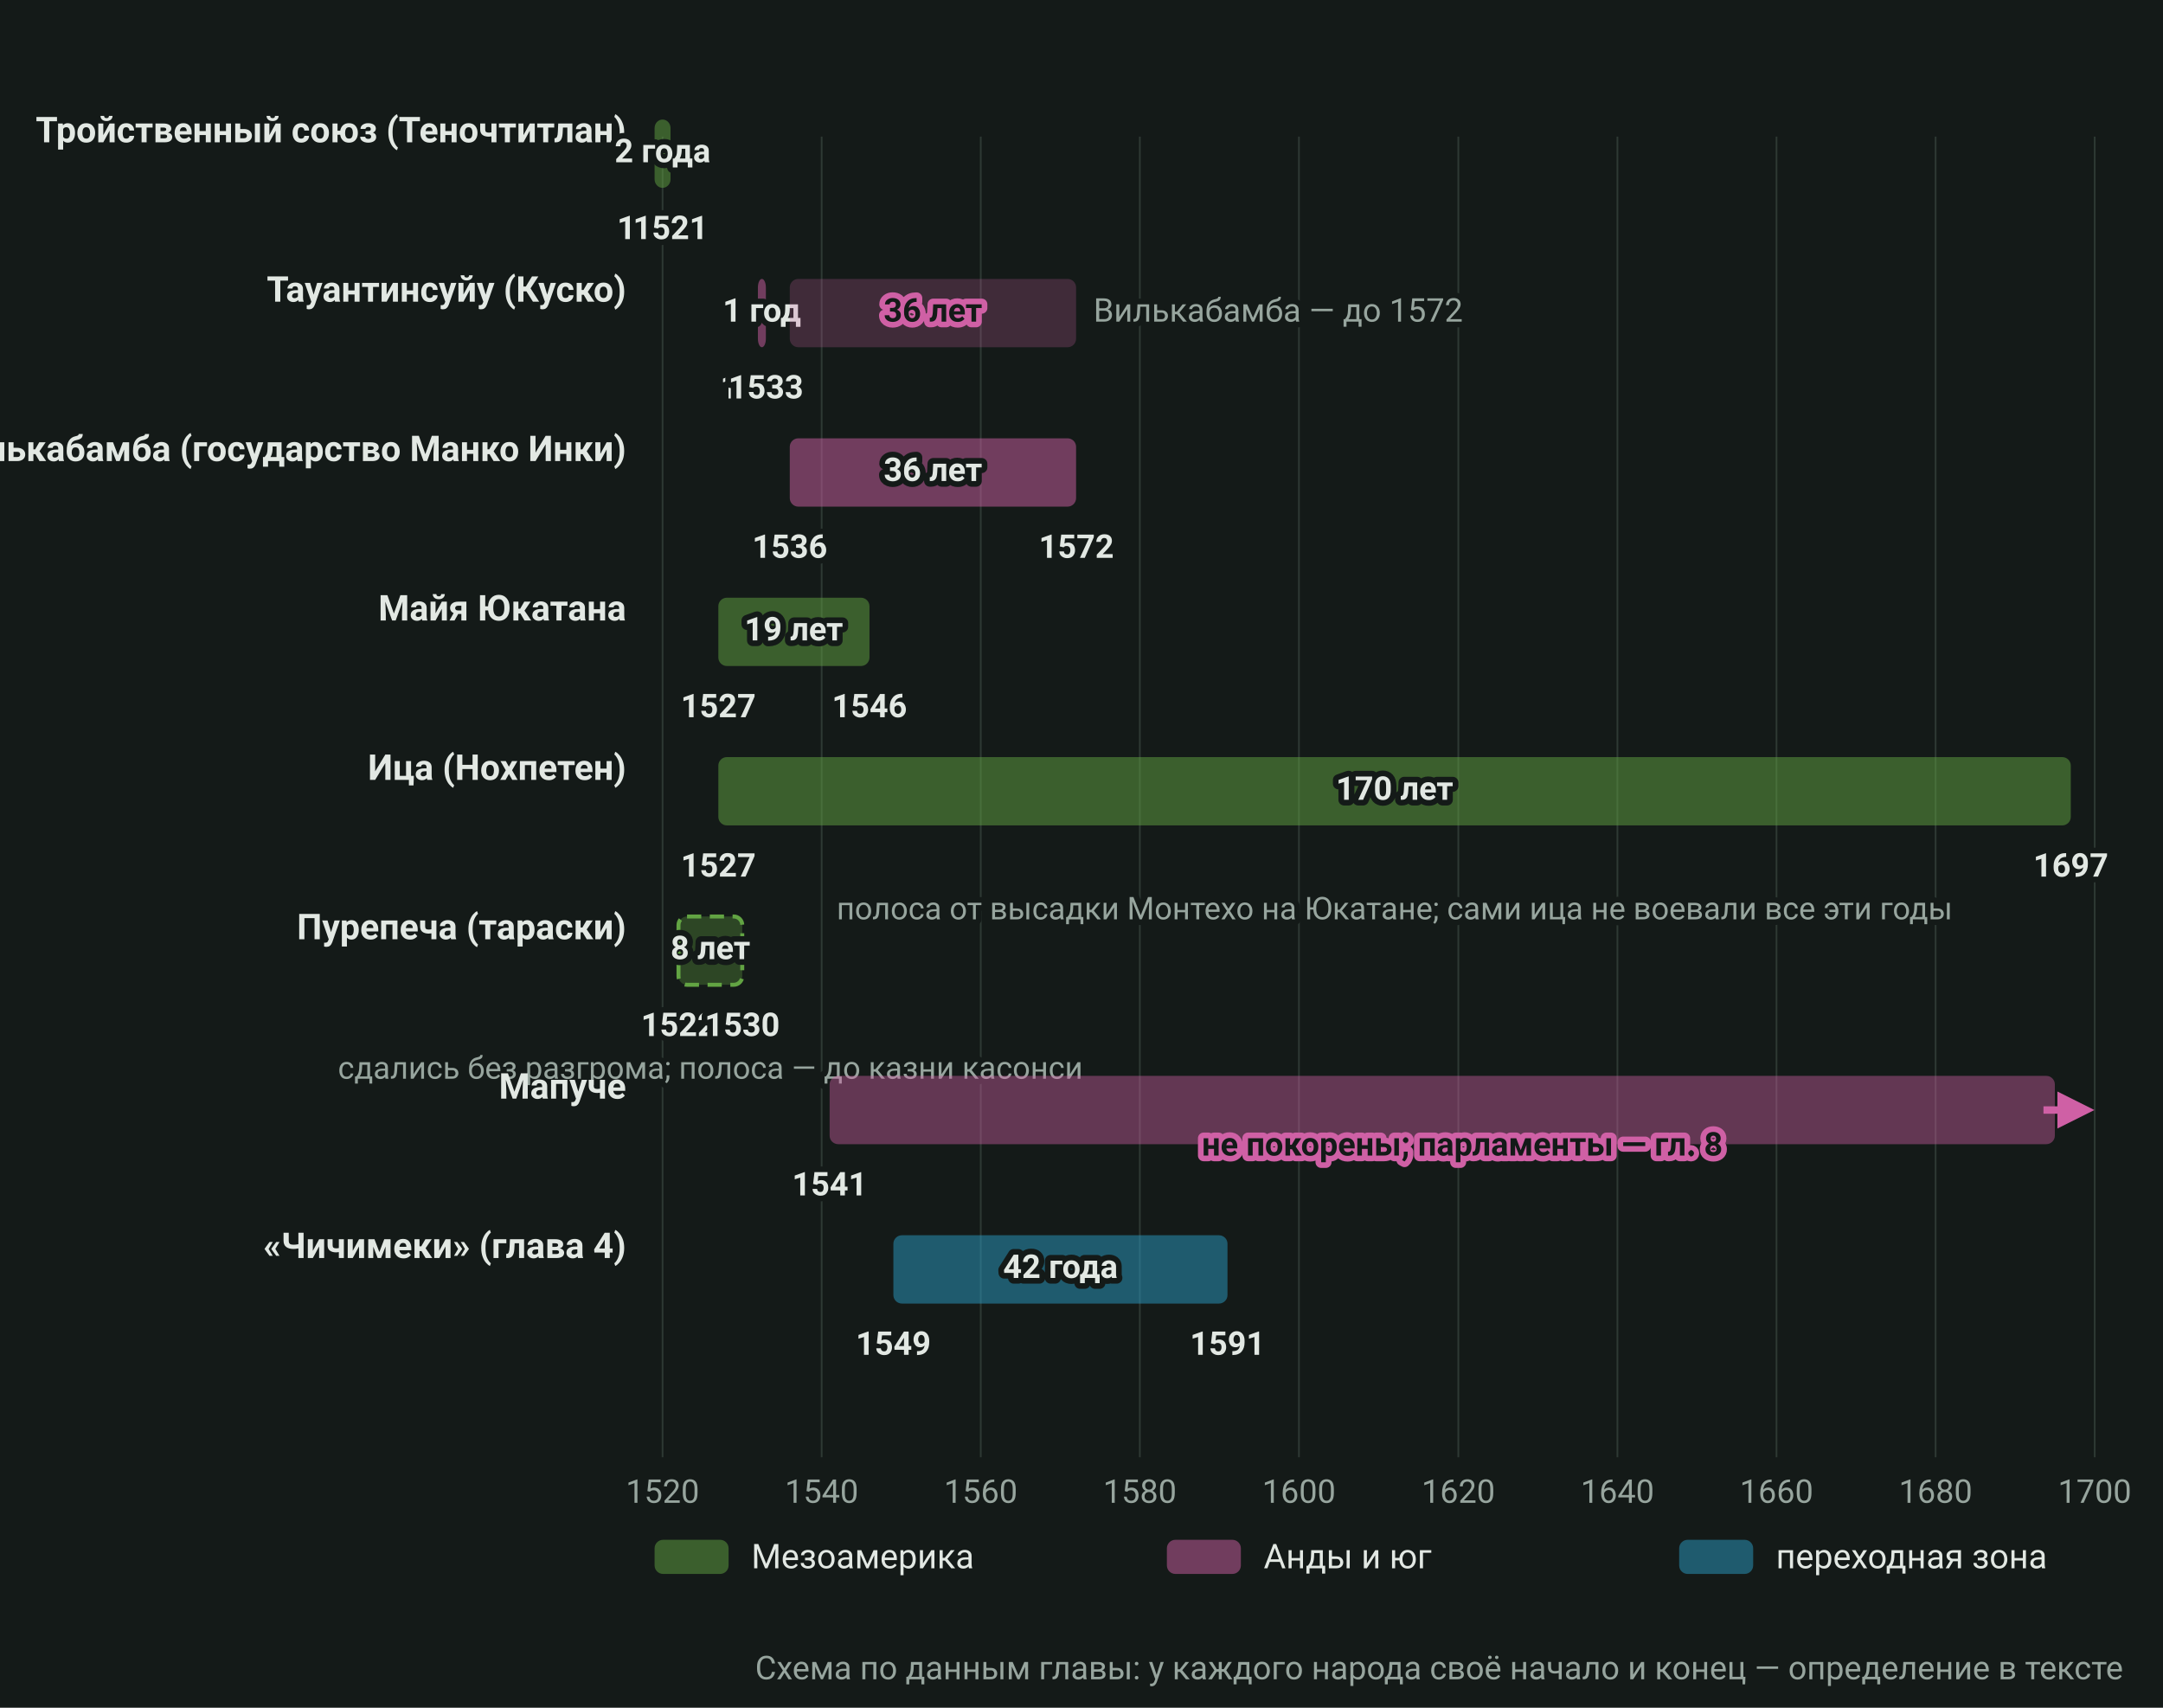
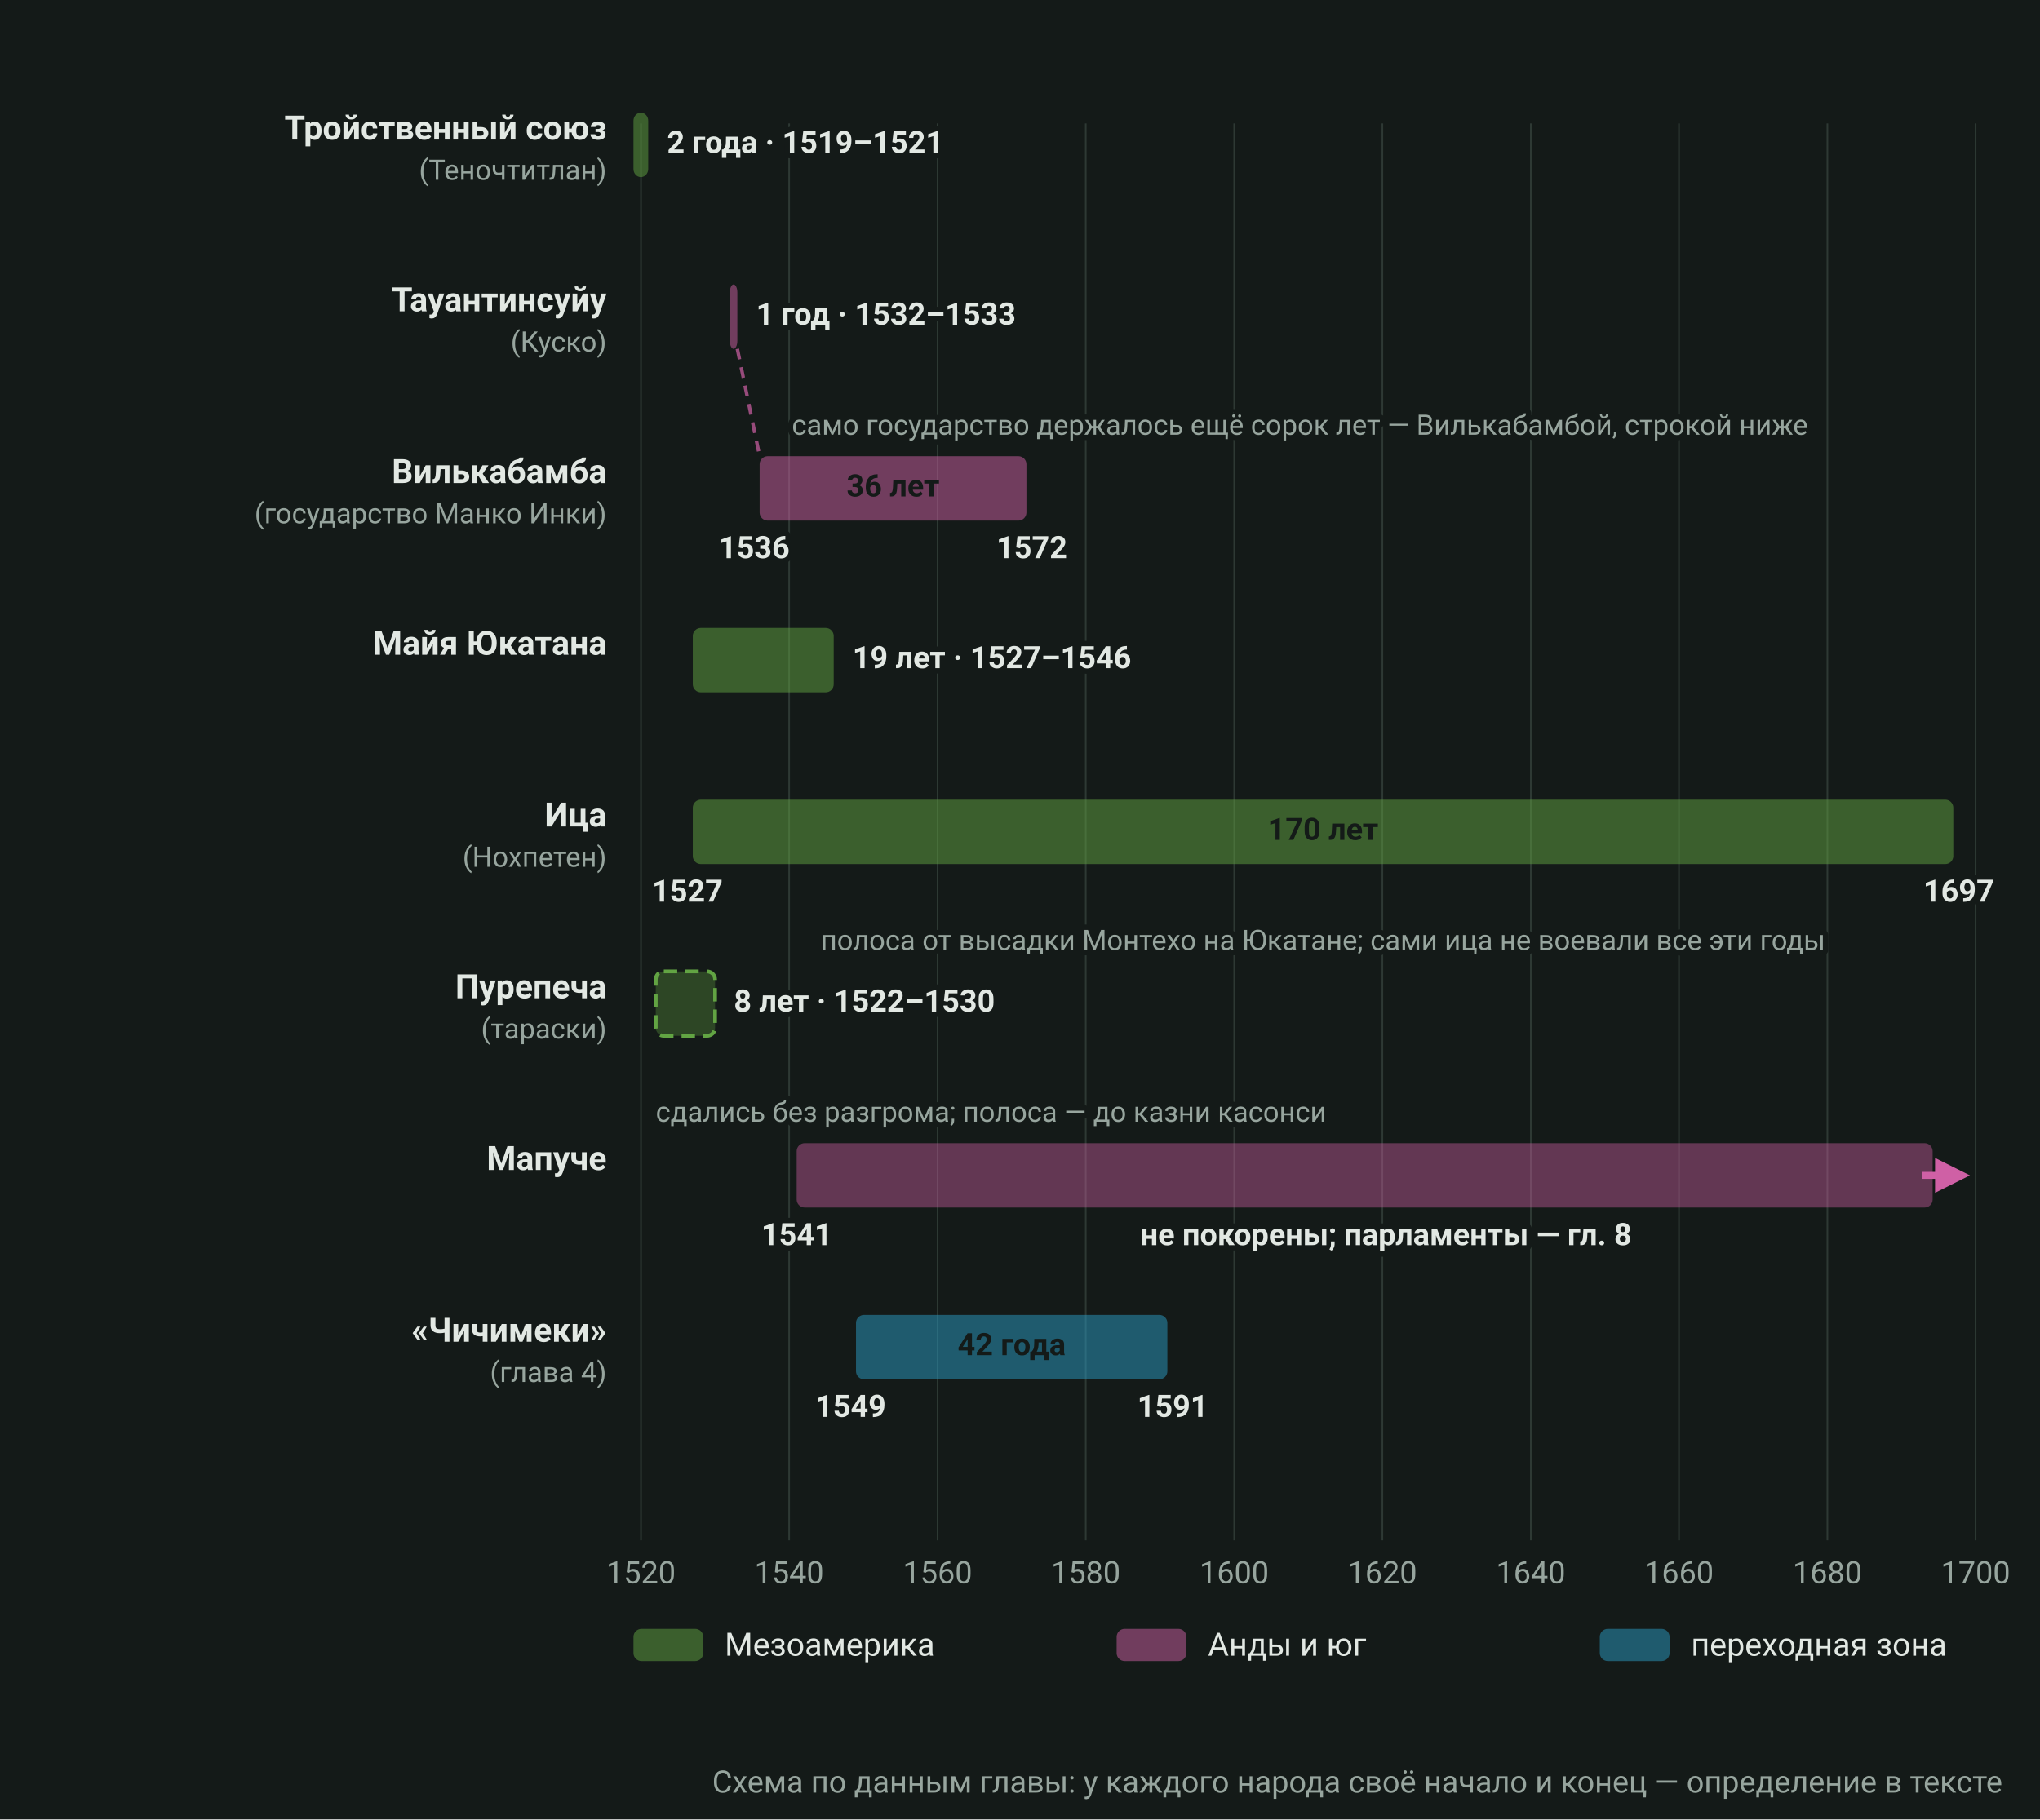
- <svg xmlns="http://www.w3.org/2000/svg" viewBox="0 0 760 600" width="760" height="600" role="img" aria-labelledby="t d" font-family="'Alegreya Sans','Segoe UI',Roboto,'Helvetica Neue',Arial,sans-serif">
-   <rect width="760" height="600" fill="#141A18" />
+ <svg xmlns="http://www.w3.org/2000/svg" viewBox="0 0 760 678" width="760" height="678" role="img" aria-labelledby="t d" font-family="'Alegreya Sans','Segoe UI',Roboto,'Helvetica Neue',Arial,sans-serif">
+   <rect width="760" height="678" fill="#141A18" />
  <defs>
    <marker id="head-open" viewBox="0 0 10 10" refX="7" refY="5" markerWidth="5" markerHeight="5" orient="auto-start-reverse">
      <path d="M0,0L10,5L0,10z" fill="#CF60A5" />
    </marker>
  </defs>
-   <line x1="232.8" y1="48.0" x2="232.8" y2="512.0" stroke="#2E3934" stroke-width="0.6" stroke-opacity="1.0" />
-   <text x="232.8" y="528.0" fill="#97A59E" font-size="11.5" text-anchor="middle" font-weight="400" font-family="'Alegreya Sans','Segoe UI',Roboto,'Helvetica Neue',Arial,sans-serif">1520</text>
-   <line x1="288.7" y1="48.0" x2="288.7" y2="512.0" stroke="#2E3934" stroke-width="0.6" stroke-opacity="1.0" />
-   <text x="288.7" y="528.0" fill="#97A59E" font-size="11.5" text-anchor="middle" font-weight="400" font-family="'Alegreya Sans','Segoe UI',Roboto,'Helvetica Neue',Arial,sans-serif">1540</text>
-   <line x1="344.6" y1="48.0" x2="344.6" y2="512.0" stroke="#2E3934" stroke-width="0.6" stroke-opacity="1.0" />
-   <text x="344.6" y="528.0" fill="#97A59E" font-size="11.5" text-anchor="middle" font-weight="400" font-family="'Alegreya Sans','Segoe UI',Roboto,'Helvetica Neue',Arial,sans-serif">1560</text>
-   <line x1="400.5" y1="48.0" x2="400.5" y2="512.0" stroke="#2E3934" stroke-width="0.6" stroke-opacity="1.0" />
-   <text x="400.5" y="528.0" fill="#97A59E" font-size="11.5" text-anchor="middle" font-weight="400" font-family="'Alegreya Sans','Segoe UI',Roboto,'Helvetica Neue',Arial,sans-serif">1580</text>
-   <line x1="456.4" y1="48.0" x2="456.4" y2="512.0" stroke="#2E3934" stroke-width="0.6" stroke-opacity="1.0" />
-   <text x="456.4" y="528.0" fill="#97A59E" font-size="11.5" text-anchor="middle" font-weight="400" font-family="'Alegreya Sans','Segoe UI',Roboto,'Helvetica Neue',Arial,sans-serif">1600</text>
-   <line x1="512.4" y1="48.0" x2="512.4" y2="512.0" stroke="#2E3934" stroke-width="0.6" stroke-opacity="1.0" />
-   <text x="512.4" y="528.0" fill="#97A59E" font-size="11.5" text-anchor="middle" font-weight="400" font-family="'Alegreya Sans','Segoe UI',Roboto,'Helvetica Neue',Arial,sans-serif">1620</text>
-   <line x1="568.3" y1="48.0" x2="568.3" y2="512.0" stroke="#2E3934" stroke-width="0.6" stroke-opacity="1.0" />
-   <text x="568.3" y="528.0" fill="#97A59E" font-size="11.5" text-anchor="middle" font-weight="400" font-family="'Alegreya Sans','Segoe UI',Roboto,'Helvetica Neue',Arial,sans-serif">1640</text>
-   <line x1="624.2" y1="48.0" x2="624.2" y2="512.0" stroke="#2E3934" stroke-width="0.6" stroke-opacity="1.0" />
-   <text x="624.2" y="528.0" fill="#97A59E" font-size="11.5" text-anchor="middle" font-weight="400" font-family="'Alegreya Sans','Segoe UI',Roboto,'Helvetica Neue',Arial,sans-serif">1660</text>
-   <line x1="680.1" y1="48.0" x2="680.1" y2="512.0" stroke="#2E3934" stroke-width="0.6" stroke-opacity="1.0" />
-   <text x="680.1" y="528.0" fill="#97A59E" font-size="11.5" text-anchor="middle" font-weight="400" font-family="'Alegreya Sans','Segoe UI',Roboto,'Helvetica Neue',Arial,sans-serif">1680</text>
-   <line x1="736.0" y1="48.0" x2="736.0" y2="512.0" stroke="#2E3934" stroke-width="0.6" stroke-opacity="1.0" />
-   <text x="736.0" y="528.0" fill="#97A59E" font-size="11.5" text-anchor="middle" font-weight="400" font-family="'Alegreya Sans','Segoe UI',Roboto,'Helvetica Neue',Arial,sans-serif">1700</text>
-   <text x="220.0" y="50.0" fill="#E2E8E3" font-size="12.5" text-anchor="end" font-weight="600" font-family="'Alegreya Sans','Segoe UI',Roboto,'Helvetica Neue',Arial,sans-serif">Тройственный союз (Теночтитлан)</text>
-   <rect x="230.0" y="42.0" width="5.6" height="24.0" rx="3" fill="#62A443" fill-opacity="0.5" />
-   <text x="232.8" y="57.0" fill="#E2E8E3" font-size="11.5" text-anchor="middle" font-weight="600" font-family="'Alegreya Sans','Segoe UI',Roboto,'Helvetica Neue',Arial,sans-serif" paint-order="stroke" stroke="#141A18" stroke-width="4" stroke-linejoin="round">2 года</text>
-   <text x="230.0" y="84.0" fill="#E2E8E3" font-size="11.5" text-anchor="middle" font-weight="600" font-family="'Alegreya Sans','Segoe UI',Roboto,'Helvetica Neue',Arial,sans-serif" paint-order="stroke" stroke="#141A18" stroke-width="4" stroke-linejoin="round">1519</text>
-   <text x="235.6" y="84.0" fill="#E2E8E3" font-size="11.5" text-anchor="middle" font-weight="600" font-family="'Alegreya Sans','Segoe UI',Roboto,'Helvetica Neue',Arial,sans-serif" paint-order="stroke" stroke="#141A18" stroke-width="4" stroke-linejoin="round">1521</text>
-   <text x="220.0" y="106.0" fill="#E2E8E3" font-size="12.5" text-anchor="end" font-weight="600" font-family="'Alegreya Sans','Segoe UI',Roboto,'Helvetica Neue',Arial,sans-serif">Тауантинсуйу (Куско)</text>
-   <rect x="266.3" y="98.0" width="2.8" height="24.0" rx="3" fill="#CF60A5" fill-opacity="0.5" />
-   <text x="267.7" y="113.0" fill="#E2E8E3" font-size="11.5" text-anchor="middle" font-weight="600" font-family="'Alegreya Sans','Segoe UI',Roboto,'Helvetica Neue',Arial,sans-serif" paint-order="stroke" stroke="#141A18" stroke-width="4" stroke-linejoin="round">1 год</text>
-   <text x="266.3" y="140.0" fill="#E2E8E3" font-size="11.5" text-anchor="middle" font-weight="600" font-family="'Alegreya Sans','Segoe UI',Roboto,'Helvetica Neue',Arial,sans-serif" paint-order="stroke" stroke="#141A18" stroke-width="4" stroke-linejoin="round">1532</text>
-   <text x="269.1" y="140.0" fill="#E2E8E3" font-size="11.5" text-anchor="middle" font-weight="600" font-family="'Alegreya Sans','Segoe UI',Roboto,'Helvetica Neue',Arial,sans-serif" paint-order="stroke" stroke="#141A18" stroke-width="4" stroke-linejoin="round">1533</text>
-   <rect x="277.5" y="98.0" width="100.6" height="24.0" rx="3" fill="#CF60A5" fill-opacity="0.24" />
-   <text x="327.8" y="113.0" fill="#141A18" font-size="11.5" text-anchor="middle" font-weight="600" font-family="'Alegreya Sans','Segoe UI',Roboto,'Helvetica Neue',Arial,sans-serif" paint-order="stroke" stroke="#CF60A5" stroke-width="4" stroke-linejoin="round">36 лет</text>
-   <text x="384.2" y="113.0" fill="#97A59E" font-size="11.5" text-anchor="start" font-weight="400" font-family="'Alegreya Sans','Segoe UI',Roboto,'Helvetica Neue',Arial,sans-serif" paint-order="stroke" stroke="#141A18" stroke-width="4" stroke-linejoin="round">Вилькабамба — до 1572</text>
-   <text x="220.0" y="162.0" fill="#E2E8E3" font-size="12.5" text-anchor="end" font-weight="600" font-family="'Alegreya Sans','Segoe UI',Roboto,'Helvetica Neue',Arial,sans-serif">Вилькабамба (государство Манко Инки)</text>
-   <rect x="277.5" y="154.0" width="100.6" height="24.0" rx="3" fill="#CF60A5" fill-opacity="0.5" />
-   <text x="327.8" y="169.0" fill="#E2E8E3" font-size="11.5" text-anchor="middle" font-weight="600" font-family="'Alegreya Sans','Segoe UI',Roboto,'Helvetica Neue',Arial,sans-serif" paint-order="stroke" stroke="#141A18" stroke-width="4" stroke-linejoin="round">36 лет</text>
-   <text x="277.5" y="196.0" fill="#E2E8E3" font-size="11.5" text-anchor="middle" font-weight="600" font-family="'Alegreya Sans','Segoe UI',Roboto,'Helvetica Neue',Arial,sans-serif" paint-order="stroke" stroke="#141A18" stroke-width="4" stroke-linejoin="round">1536</text>
-   <text x="378.2" y="196.0" fill="#E2E8E3" font-size="11.5" text-anchor="middle" font-weight="600" font-family="'Alegreya Sans','Segoe UI',Roboto,'Helvetica Neue',Arial,sans-serif" paint-order="stroke" stroke="#141A18" stroke-width="4" stroke-linejoin="round">1572</text>
-   <text x="220.0" y="218.0" fill="#E2E8E3" font-size="12.5" text-anchor="end" font-weight="600" font-family="'Alegreya Sans','Segoe UI',Roboto,'Helvetica Neue',Arial,sans-serif">Майя Юкатана</text>
-   <rect x="252.4" y="210.0" width="53.1" height="24.0" rx="3" fill="#62A443" fill-opacity="0.5" />
-   <text x="278.9" y="225.0" fill="#E2E8E3" font-size="11.5" text-anchor="middle" font-weight="600" font-family="'Alegreya Sans','Segoe UI',Roboto,'Helvetica Neue',Arial,sans-serif" paint-order="stroke" stroke="#141A18" stroke-width="4" stroke-linejoin="round">19 лет</text>
-   <text x="252.4" y="252.0" fill="#E2E8E3" font-size="11.5" text-anchor="middle" font-weight="600" font-family="'Alegreya Sans','Segoe UI',Roboto,'Helvetica Neue',Arial,sans-serif" paint-order="stroke" stroke="#141A18" stroke-width="4" stroke-linejoin="round">1527</text>
-   <text x="305.5" y="252.0" fill="#E2E8E3" font-size="11.5" text-anchor="middle" font-weight="600" font-family="'Alegreya Sans','Segoe UI',Roboto,'Helvetica Neue',Arial,sans-serif" paint-order="stroke" stroke="#141A18" stroke-width="4" stroke-linejoin="round">1546</text>
-   <text x="220.0" y="274.0" fill="#E2E8E3" font-size="12.5" text-anchor="end" font-weight="600" font-family="'Alegreya Sans','Segoe UI',Roboto,'Helvetica Neue',Arial,sans-serif">Ица (Нохпетен)</text>
-   <rect x="252.4" y="266.0" width="475.2" height="24.0" rx="3" fill="#62A443" fill-opacity="0.5" />
-   <text x="490.0" y="281.0" fill="#E2E8E3" font-size="11.5" text-anchor="middle" font-weight="600" font-family="'Alegreya Sans','Segoe UI',Roboto,'Helvetica Neue',Arial,sans-serif" paint-order="stroke" stroke="#141A18" stroke-width="4" stroke-linejoin="round">170 лет</text>
-   <text x="252.4" y="308.0" fill="#E2E8E3" font-size="11.5" text-anchor="middle" font-weight="600" font-family="'Alegreya Sans','Segoe UI',Roboto,'Helvetica Neue',Arial,sans-serif" paint-order="stroke" stroke="#141A18" stroke-width="4" stroke-linejoin="round">1527</text>
-   <text x="727.6" y="308.0" fill="#E2E8E3" font-size="11.5" text-anchor="middle" font-weight="600" font-family="'Alegreya Sans','Segoe UI',Roboto,'Helvetica Neue',Arial,sans-serif" paint-order="stroke" stroke="#141A18" stroke-width="4" stroke-linejoin="round">1697</text>
-   <text x="490.0" y="323.0" fill="#97A59E" font-size="11" text-anchor="middle" font-weight="400" font-family="'Alegreya Sans','Segoe UI',Roboto,'Helvetica Neue',Arial,sans-serif" paint-order="stroke" stroke="#141A18" stroke-width="4" stroke-linejoin="round">полоса от высадки Монтехо на Юкатане; сами ица не воевали все эти годы</text>
-   <text x="220.0" y="330.0" fill="#E2E8E3" font-size="12.5" text-anchor="end" font-weight="600" font-family="'Alegreya Sans','Segoe UI',Roboto,'Helvetica Neue',Arial,sans-serif">Пурепеча (тараски)</text>
-   <rect x="238.4" y="322.0" width="22.4" height="24.0" rx="3" fill="#62A443" fill-opacity="0.32" stroke="#62A443" stroke-width="1.4" stroke-dasharray="5 3" />
-   <text x="249.6" y="337.0" fill="#E2E8E3" font-size="11.5" text-anchor="middle" font-weight="600" font-family="'Alegreya Sans','Segoe UI',Roboto,'Helvetica Neue',Arial,sans-serif" paint-order="stroke" stroke="#141A18" stroke-width="4" stroke-linejoin="round">8 лет</text>
-   <text x="238.4" y="364.0" fill="#E2E8E3" font-size="11.5" text-anchor="middle" font-weight="600" font-family="'Alegreya Sans','Segoe UI',Roboto,'Helvetica Neue',Arial,sans-serif" paint-order="stroke" stroke="#141A18" stroke-width="4" stroke-linejoin="round">1522</text>
-   <text x="260.8" y="364.0" fill="#E2E8E3" font-size="11.5" text-anchor="middle" font-weight="600" font-family="'Alegreya Sans','Segoe UI',Roboto,'Helvetica Neue',Arial,sans-serif" paint-order="stroke" stroke="#141A18" stroke-width="4" stroke-linejoin="round">1530</text>
-   <text x="249.6" y="379.0" fill="#97A59E" font-size="11" text-anchor="middle" font-weight="400" font-family="'Alegreya Sans','Segoe UI',Roboto,'Helvetica Neue',Arial,sans-serif" paint-order="stroke" stroke="#141A18" stroke-width="4" stroke-linejoin="round">сдались без разгрома; полоса — до казни касонси</text>
-   <text x="220.0" y="386.0" fill="#E2E8E3" font-size="12.5" text-anchor="end" font-weight="600" font-family="'Alegreya Sans','Segoe UI',Roboto,'Helvetica Neue',Arial,sans-serif">Мапуче</text>
-   <rect x="291.5" y="378.0" width="430.5" height="24.0" rx="3" fill="#CF60A5" fill-opacity="0.42" />
-   <path d="M718.0,390.0L732.0,390.0" stroke="#CF60A5" stroke-width="2.6" marker-end="url(#head-open)" />
-   <text x="513.8" y="406.0" fill="#141A18" font-size="11.5" text-anchor="middle" font-weight="600" font-family="'Alegreya Sans','Segoe UI',Roboto,'Helvetica Neue',Arial,sans-serif" paint-order="stroke" stroke="#CF60A5" stroke-width="4" stroke-linejoin="round">не покорены; парламенты — гл. 8</text>
-   <text x="291.5" y="420.0" fill="#E2E8E3" font-size="11.5" text-anchor="middle" font-weight="600" font-family="'Alegreya Sans','Segoe UI',Roboto,'Helvetica Neue',Arial,sans-serif" paint-order="stroke" stroke="#141A18" stroke-width="4" stroke-linejoin="round">1541</text>
-   <text x="220.0" y="442.0" fill="#E2E8E3" font-size="12.5" text-anchor="end" font-weight="600" font-family="'Alegreya Sans','Segoe UI',Roboto,'Helvetica Neue',Arial,sans-serif">«Чичимеки» (глава 4)</text>
-   <rect x="313.9" y="434.0" width="117.4" height="24.0" rx="3" fill="#2A9CC4" fill-opacity="0.5" />
-   <text x="372.6" y="449.0" fill="#E2E8E3" font-size="11.5" text-anchor="middle" font-weight="600" font-family="'Alegreya Sans','Segoe UI',Roboto,'Helvetica Neue',Arial,sans-serif" paint-order="stroke" stroke="#141A18" stroke-width="4" stroke-linejoin="round">42 года</text>
-   <text x="313.9" y="476.0" fill="#E2E8E3" font-size="11.5" text-anchor="middle" font-weight="600" font-family="'Alegreya Sans','Segoe UI',Roboto,'Helvetica Neue',Arial,sans-serif" paint-order="stroke" stroke="#141A18" stroke-width="4" stroke-linejoin="round">1549</text>
-   <text x="431.3" y="476.0" fill="#E2E8E3" font-size="11.5" text-anchor="middle" font-weight="600" font-family="'Alegreya Sans','Segoe UI',Roboto,'Helvetica Neue',Arial,sans-serif" paint-order="stroke" stroke="#141A18" stroke-width="4" stroke-linejoin="round">1591</text>
-   <rect x="230.0" y="541.0" width="26.0" height="12.0" rx="3" fill="#62A443" fill-opacity="0.5" />
-   <text x="264.0" y="551.0" fill="#E2E8E3" font-size="12" text-anchor="start" font-weight="400" font-family="'Alegreya Sans','Segoe UI',Roboto,'Helvetica Neue',Arial,sans-serif">Мезоамерика</text>
-   <rect x="410.0" y="541.0" width="26.0" height="12.0" rx="3" fill="#CF60A5" fill-opacity="0.5" />
-   <text x="444.0" y="551.0" fill="#E2E8E3" font-size="12" text-anchor="start" font-weight="400" font-family="'Alegreya Sans','Segoe UI',Roboto,'Helvetica Neue',Arial,sans-serif">Анды и юг</text>
-   <rect x="590.0" y="541.0" width="26.0" height="12.0" rx="3" fill="#2A9CC4" fill-opacity="0.5" />
-   <text x="624.0" y="551.0" fill="#E2E8E3" font-size="12" text-anchor="start" font-weight="400" font-family="'Alegreya Sans','Segoe UI',Roboto,'Helvetica Neue',Arial,sans-serif">переходная зона</text>
-   <text x="746.0" y="590.0" fill="#97A59E" font-size="11.5" text-anchor="end" font-weight="400" font-family="'Alegreya Sans','Segoe UI',Roboto,'Helvetica Neue',Arial,sans-serif">Схема по данным главы: у каждого народа своё начало и конец — определение в тексте</text>
+   <line x1="238.8" y1="46.0" x2="238.8" y2="574.0" stroke="#2E3934" stroke-width="0.6" stroke-opacity="1.0" />
+   <text x="238.8" y="590.0" fill="#97A59E" font-size="11.5" text-anchor="middle" font-weight="400" font-family="'Alegreya Sans','Segoe UI',Roboto,'Helvetica Neue',Arial,sans-serif">1520</text>
+   <line x1="294.0" y1="46.0" x2="294.0" y2="574.0" stroke="#2E3934" stroke-width="0.6" stroke-opacity="1.0" />
+   <text x="294.0" y="590.0" fill="#97A59E" font-size="11.5" text-anchor="middle" font-weight="400" font-family="'Alegreya Sans','Segoe UI',Roboto,'Helvetica Neue',Arial,sans-serif">1540</text>
+   <line x1="349.3" y1="46.0" x2="349.3" y2="574.0" stroke="#2E3934" stroke-width="0.6" stroke-opacity="1.0" />
+   <text x="349.3" y="590.0" fill="#97A59E" font-size="11.5" text-anchor="middle" font-weight="400" font-family="'Alegreya Sans','Segoe UI',Roboto,'Helvetica Neue',Arial,sans-serif">1560</text>
+   <line x1="404.5" y1="46.0" x2="404.5" y2="574.0" stroke="#2E3934" stroke-width="0.6" stroke-opacity="1.0" />
+   <text x="404.5" y="590.0" fill="#97A59E" font-size="11.5" text-anchor="middle" font-weight="400" font-family="'Alegreya Sans','Segoe UI',Roboto,'Helvetica Neue',Arial,sans-serif">1580</text>
+   <line x1="459.8" y1="46.0" x2="459.8" y2="574.0" stroke="#2E3934" stroke-width="0.6" stroke-opacity="1.0" />
+   <text x="459.8" y="590.0" fill="#97A59E" font-size="11.5" text-anchor="middle" font-weight="400" font-family="'Alegreya Sans','Segoe UI',Roboto,'Helvetica Neue',Arial,sans-serif">1600</text>
+   <line x1="515.0" y1="46.0" x2="515.0" y2="574.0" stroke="#2E3934" stroke-width="0.6" stroke-opacity="1.0" />
+   <text x="515.0" y="590.0" fill="#97A59E" font-size="11.5" text-anchor="middle" font-weight="400" font-family="'Alegreya Sans','Segoe UI',Roboto,'Helvetica Neue',Arial,sans-serif">1620</text>
+   <line x1="570.3" y1="46.0" x2="570.3" y2="574.0" stroke="#2E3934" stroke-width="0.6" stroke-opacity="1.0" />
+   <text x="570.3" y="590.0" fill="#97A59E" font-size="11.5" text-anchor="middle" font-weight="400" font-family="'Alegreya Sans','Segoe UI',Roboto,'Helvetica Neue',Arial,sans-serif">1640</text>
+   <line x1="625.5" y1="46.0" x2="625.5" y2="574.0" stroke="#2E3934" stroke-width="0.6" stroke-opacity="1.0" />
+   <text x="625.5" y="590.0" fill="#97A59E" font-size="11.5" text-anchor="middle" font-weight="400" font-family="'Alegreya Sans','Segoe UI',Roboto,'Helvetica Neue',Arial,sans-serif">1660</text>
+   <line x1="680.8" y1="46.0" x2="680.8" y2="574.0" stroke="#2E3934" stroke-width="0.6" stroke-opacity="1.0" />
+   <text x="680.8" y="590.0" fill="#97A59E" font-size="11.5" text-anchor="middle" font-weight="400" font-family="'Alegreya Sans','Segoe UI',Roboto,'Helvetica Neue',Arial,sans-serif">1680</text>
+   <line x1="736.0" y1="46.0" x2="736.0" y2="574.0" stroke="#2E3934" stroke-width="0.6" stroke-opacity="1.0" />
+   <text x="736.0" y="590.0" fill="#97A59E" font-size="11.5" text-anchor="middle" font-weight="400" font-family="'Alegreya Sans','Segoe UI',Roboto,'Helvetica Neue',Arial,sans-serif">1700</text>
+   <text x="226.0" y="52.0" fill="#E2E8E3" font-size="12.5" text-anchor="end" font-weight="600" font-family="'Alegreya Sans','Segoe UI',Roboto,'Helvetica Neue',Arial,sans-serif">Тройственный союз</text>
+   <text x="226.0" y="67.0" fill="#97A59E" font-size="10.5" text-anchor="end" font-weight="400" font-family="'Alegreya Sans','Segoe UI',Roboto,'Helvetica Neue',Arial,sans-serif">(Теночтитлан)</text>
+   <rect x="236.0" y="42.0" width="5.5" height="24.0" rx="3" fill="#62A443" fill-opacity="0.5" />
+   <text x="248.5" y="57.0" fill="#E2E8E3" font-size="11.5" text-anchor="start" font-weight="600" font-family="'Alegreya Sans','Segoe UI',Roboto,'Helvetica Neue',Arial,sans-serif" paint-order="stroke" stroke="#141A18" stroke-width="4" stroke-linejoin="round">2 года · 1519–1521</text>
+   <text x="226.0" y="116.0" fill="#E2E8E3" font-size="12.5" text-anchor="end" font-weight="600" font-family="'Alegreya Sans','Segoe UI',Roboto,'Helvetica Neue',Arial,sans-serif">Тауантинсуйу</text>
+   <text x="226.0" y="131.0" fill="#97A59E" font-size="10.5" text-anchor="end" font-weight="400" font-family="'Alegreya Sans','Segoe UI',Roboto,'Helvetica Neue',Arial,sans-serif">(Куско)</text>
+   <rect x="271.9" y="106.0" width="2.8" height="24.0" rx="3" fill="#CF60A5" fill-opacity="0.5" />
+   <text x="281.7" y="121.0" fill="#E2E8E3" font-size="11.5" text-anchor="start" font-weight="600" font-family="'Alegreya Sans','Segoe UI',Roboto,'Helvetica Neue',Arial,sans-serif" paint-order="stroke" stroke="#141A18" stroke-width="4" stroke-linejoin="round">1 год · 1532–1533</text>
+   <path d="M274.7,130.0L283.0,170.0" stroke="#CF60A5" stroke-width="1.3" stroke-dasharray="4 3" fill="none" opacity=".7" />
+   <text x="295.0" y="162.0" fill="#97A59E" font-size="10.5" text-anchor="start" font-weight="400" font-family="'Alegreya Sans','Segoe UI',Roboto,'Helvetica Neue',Arial,sans-serif" paint-order="stroke" stroke="#141A18" stroke-width="4" stroke-linejoin="round">само государство держалось ещё сорок лет — Вилькабамбой, строкой ниже</text>
+   <text x="226.0" y="180.0" fill="#E2E8E3" font-size="12.5" text-anchor="end" font-weight="600" font-family="'Alegreya Sans','Segoe UI',Roboto,'Helvetica Neue',Arial,sans-serif">Вилькабамба</text>
+   <text x="226.0" y="195.0" fill="#97A59E" font-size="10.5" text-anchor="end" font-weight="400" font-family="'Alegreya Sans','Segoe UI',Roboto,'Helvetica Neue',Arial,sans-serif">(государство Манко Инки)</text>
+   <rect x="283.0" y="170.0" width="99.4" height="24.0" rx="3" fill="#CF60A5" fill-opacity="0.5" />
+   <text x="332.7" y="185.0" fill="#141A18" font-size="11.5" text-anchor="middle" font-weight="700" font-family="'Alegreya Sans','Segoe UI',Roboto,'Helvetica Neue',Arial,sans-serif">36 лет</text>
+   <text x="281.0" y="208.0" fill="#E2E8E3" font-size="11.5" text-anchor="middle" font-weight="600" font-family="'Alegreya Sans','Segoe UI',Roboto,'Helvetica Neue',Arial,sans-serif" paint-order="stroke" stroke="#141A18" stroke-width="4" stroke-linejoin="round">1536</text>
+   <text x="384.4" y="208.0" fill="#E2E8E3" font-size="11.5" text-anchor="middle" font-weight="600" font-family="'Alegreya Sans','Segoe UI',Roboto,'Helvetica Neue',Arial,sans-serif" paint-order="stroke" stroke="#141A18" stroke-width="4" stroke-linejoin="round">1572</text>
+   <text x="226.0" y="244.0" fill="#E2E8E3" font-size="12.5" text-anchor="end" font-weight="600" font-family="'Alegreya Sans','Segoe UI',Roboto,'Helvetica Neue',Arial,sans-serif">Майя Юкатана</text>
+   <rect x="258.1" y="234.0" width="52.5" height="24.0" rx="3" fill="#62A443" fill-opacity="0.5" />
+   <text x="317.6" y="249.0" fill="#E2E8E3" font-size="11.5" text-anchor="start" font-weight="600" font-family="'Alegreya Sans','Segoe UI',Roboto,'Helvetica Neue',Arial,sans-serif" paint-order="stroke" stroke="#141A18" stroke-width="4" stroke-linejoin="round">19 лет · 1527–1546</text>
+   <text x="226.0" y="308.0" fill="#E2E8E3" font-size="12.5" text-anchor="end" font-weight="600" font-family="'Alegreya Sans','Segoe UI',Roboto,'Helvetica Neue',Arial,sans-serif">Ица</text>
+   <text x="226.0" y="323.0" fill="#97A59E" font-size="10.5" text-anchor="end" font-weight="400" font-family="'Alegreya Sans','Segoe UI',Roboto,'Helvetica Neue',Arial,sans-serif">(Нохпетен)</text>
+   <rect x="258.1" y="298.0" width="469.6" height="24.0" rx="3" fill="#62A443" fill-opacity="0.5" />
+   <text x="492.9" y="313.0" fill="#141A18" font-size="11.5" text-anchor="middle" font-weight="700" font-family="'Alegreya Sans','Segoe UI',Roboto,'Helvetica Neue',Arial,sans-serif">170 лет</text>
+   <text x="256.1" y="336.0" fill="#E2E8E3" font-size="11.5" text-anchor="middle" font-weight="600" font-family="'Alegreya Sans','Segoe UI',Roboto,'Helvetica Neue',Arial,sans-serif" paint-order="stroke" stroke="#141A18" stroke-width="4" stroke-linejoin="round">1527</text>
+   <text x="729.7" y="336.0" fill="#E2E8E3" font-size="11.5" text-anchor="middle" font-weight="600" font-family="'Alegreya Sans','Segoe UI',Roboto,'Helvetica Neue',Arial,sans-serif" paint-order="stroke" stroke="#141A18" stroke-width="4" stroke-linejoin="round">1697</text>
+   <text x="492.9" y="354.0" fill="#97A59E" font-size="10.5" text-anchor="middle" font-weight="400" font-family="'Alegreya Sans','Segoe UI',Roboto,'Helvetica Neue',Arial,sans-serif" paint-order="stroke" stroke="#141A18" stroke-width="4" stroke-linejoin="round">полоса от высадки Монтехо на Юкатане; сами ица не воевали все эти годы</text>
+   <text x="226.0" y="372.0" fill="#E2E8E3" font-size="12.5" text-anchor="end" font-weight="600" font-family="'Alegreya Sans','Segoe UI',Roboto,'Helvetica Neue',Arial,sans-serif">Пурепеча</text>
+   <text x="226.0" y="387.0" fill="#97A59E" font-size="10.5" text-anchor="end" font-weight="400" font-family="'Alegreya Sans','Segoe UI',Roboto,'Helvetica Neue',Arial,sans-serif">(тараски)</text>
+   <rect x="244.3" y="362.0" width="22.1" height="24.0" rx="3" fill="#62A443" fill-opacity="0.32" stroke="#62A443" stroke-width="1.4" stroke-dasharray="5 3" />
+   <text x="273.4" y="377.0" fill="#E2E8E3" font-size="11.5" text-anchor="start" font-weight="600" font-family="'Alegreya Sans','Segoe UI',Roboto,'Helvetica Neue',Arial,sans-serif" paint-order="stroke" stroke="#141A18" stroke-width="4" stroke-linejoin="round">8 лет · 1522–1530</text>
+   <text x="244.3" y="418.0" fill="#97A59E" font-size="10.5" text-anchor="start" font-weight="400" font-family="'Alegreya Sans','Segoe UI',Roboto,'Helvetica Neue',Arial,sans-serif" paint-order="stroke" stroke="#141A18" stroke-width="4" stroke-linejoin="round">сдались без разгрома; полоса — до казни касонси</text>
+   <text x="226.0" y="436.0" fill="#E2E8E3" font-size="12.5" text-anchor="end" font-weight="600" font-family="'Alegreya Sans','Segoe UI',Roboto,'Helvetica Neue',Arial,sans-serif">Мапуче</text>
+   <rect x="296.8" y="426.0" width="423.2" height="24.0" rx="3" fill="#CF60A5" fill-opacity="0.42" />
+   <path d="M716.0,438.0L730.0,438.0" stroke="#CF60A5" stroke-width="2.6" marker-end="url(#head-open)" />
+   <text x="516.4" y="464.0" fill="#E2E8E3" font-size="11.5" text-anchor="middle" font-weight="600" font-family="'Alegreya Sans','Segoe UI',Roboto,'Helvetica Neue',Arial,sans-serif" paint-order="stroke" stroke="#141A18" stroke-width="4" stroke-linejoin="round">не покорены; парламенты — гл. 8</text>
+   <text x="296.8" y="464.0" fill="#E2E8E3" font-size="11.5" text-anchor="middle" font-weight="600" font-family="'Alegreya Sans','Segoe UI',Roboto,'Helvetica Neue',Arial,sans-serif" paint-order="stroke" stroke="#141A18" stroke-width="4" stroke-linejoin="round">1541</text>
+   <text x="226.0" y="500.0" fill="#E2E8E3" font-size="12.5" text-anchor="end" font-weight="600" font-family="'Alegreya Sans','Segoe UI',Roboto,'Helvetica Neue',Arial,sans-serif">«Чичимеки»</text>
+   <text x="226.0" y="515.0" fill="#97A59E" font-size="10.5" text-anchor="end" font-weight="400" font-family="'Alegreya Sans','Segoe UI',Roboto,'Helvetica Neue',Arial,sans-serif">(глава 4)</text>
+   <rect x="318.9" y="490.0" width="116.0" height="24.0" rx="3" fill="#2A9CC4" fill-opacity="0.5" />
+   <text x="376.9" y="505.0" fill="#141A18" font-size="11.5" text-anchor="middle" font-weight="700" font-family="'Alegreya Sans','Segoe UI',Roboto,'Helvetica Neue',Arial,sans-serif">42 года</text>
+   <text x="316.9" y="528.0" fill="#E2E8E3" font-size="11.5" text-anchor="middle" font-weight="600" font-family="'Alegreya Sans','Segoe UI',Roboto,'Helvetica Neue',Arial,sans-serif" paint-order="stroke" stroke="#141A18" stroke-width="4" stroke-linejoin="round">1549</text>
+   <text x="436.9" y="528.0" fill="#E2E8E3" font-size="11.5" text-anchor="middle" font-weight="600" font-family="'Alegreya Sans','Segoe UI',Roboto,'Helvetica Neue',Arial,sans-serif" paint-order="stroke" stroke="#141A18" stroke-width="4" stroke-linejoin="round">1591</text>
+   <rect x="236.0" y="607.0" width="26.0" height="12.0" rx="3" fill="#62A443" fill-opacity="0.5" />
+   <text x="270.0" y="617.0" fill="#E2E8E3" font-size="12" text-anchor="start" font-weight="400" font-family="'Alegreya Sans','Segoe UI',Roboto,'Helvetica Neue',Arial,sans-serif">Мезоамерика</text>
+   <rect x="416.0" y="607.0" width="26.0" height="12.0" rx="3" fill="#CF60A5" fill-opacity="0.5" />
+   <text x="450.0" y="617.0" fill="#E2E8E3" font-size="12" text-anchor="start" font-weight="400" font-family="'Alegreya Sans','Segoe UI',Roboto,'Helvetica Neue',Arial,sans-serif">Анды и юг</text>
+   <rect x="596.0" y="607.0" width="26.0" height="12.0" rx="3" fill="#2A9CC4" fill-opacity="0.5" />
+   <text x="630.0" y="617.0" fill="#E2E8E3" font-size="12" text-anchor="start" font-weight="400" font-family="'Alegreya Sans','Segoe UI',Roboto,'Helvetica Neue',Arial,sans-serif">переходная зона</text>
+   <text x="746.0" y="668.0" fill="#97A59E" font-size="11.5" text-anchor="end" font-weight="400" font-family="'Alegreya Sans','Segoe UI',Roboto,'Helvetica Neue',Arial,sans-serif">Схема по данным главы: у каждого народа своё начало и конец — определение в тексте</text>
</svg>
